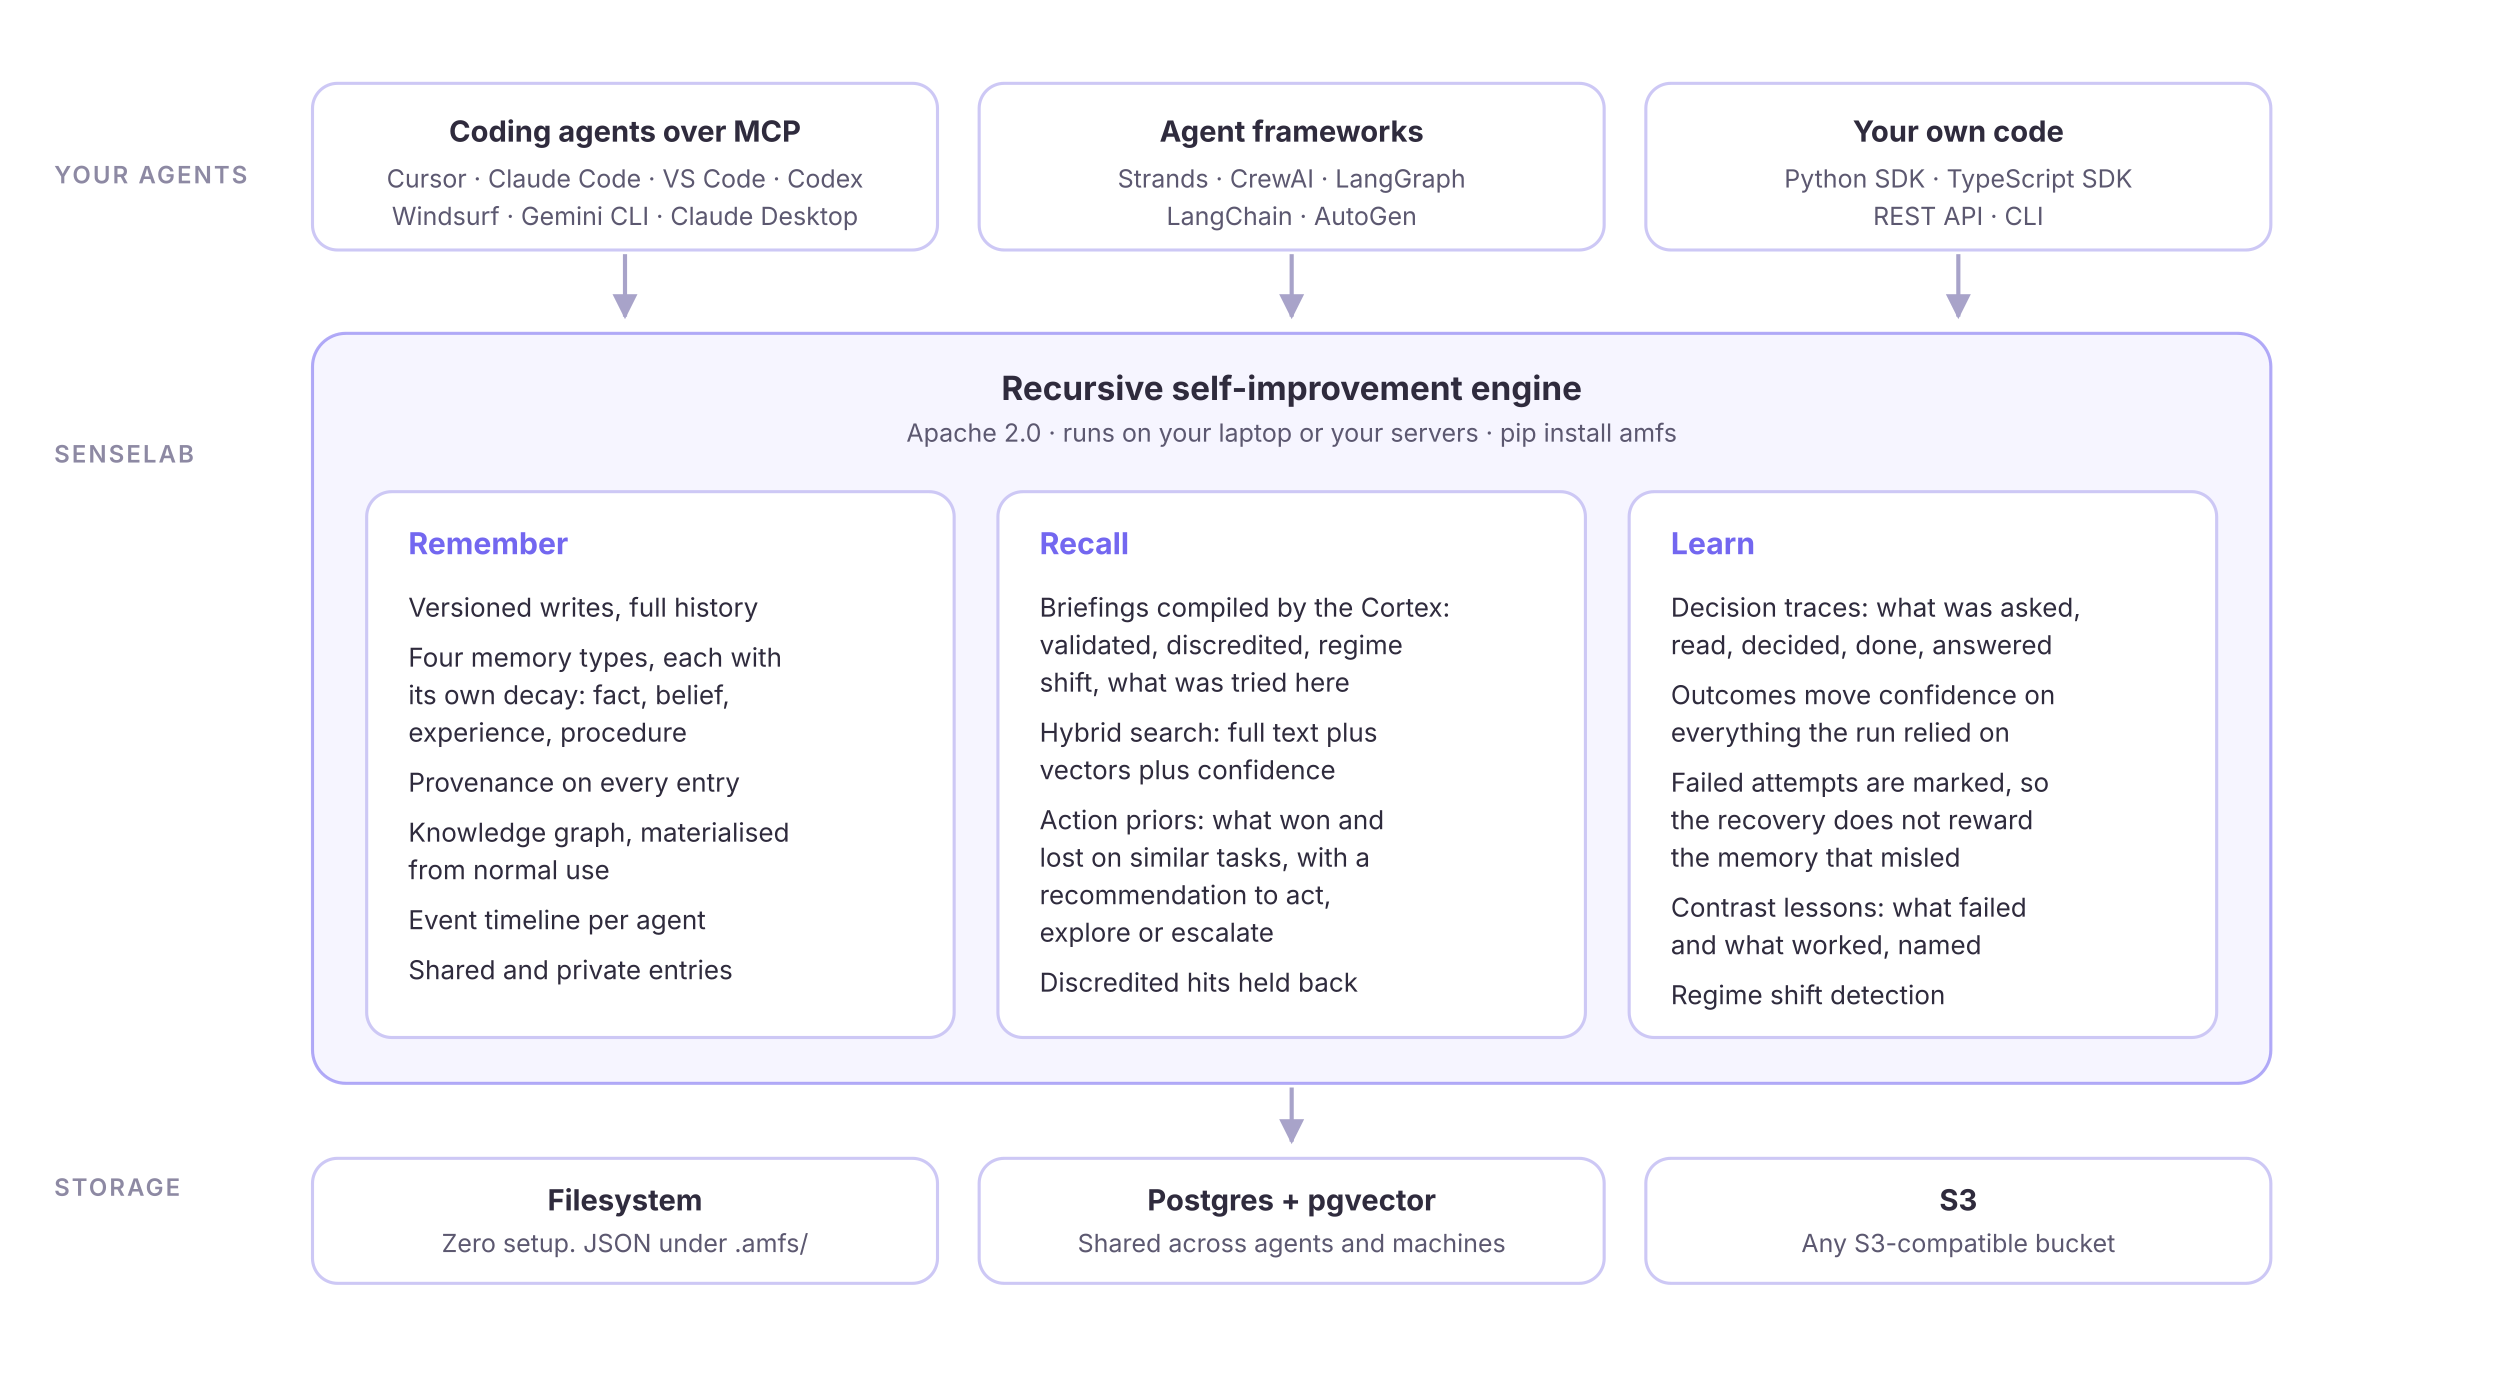
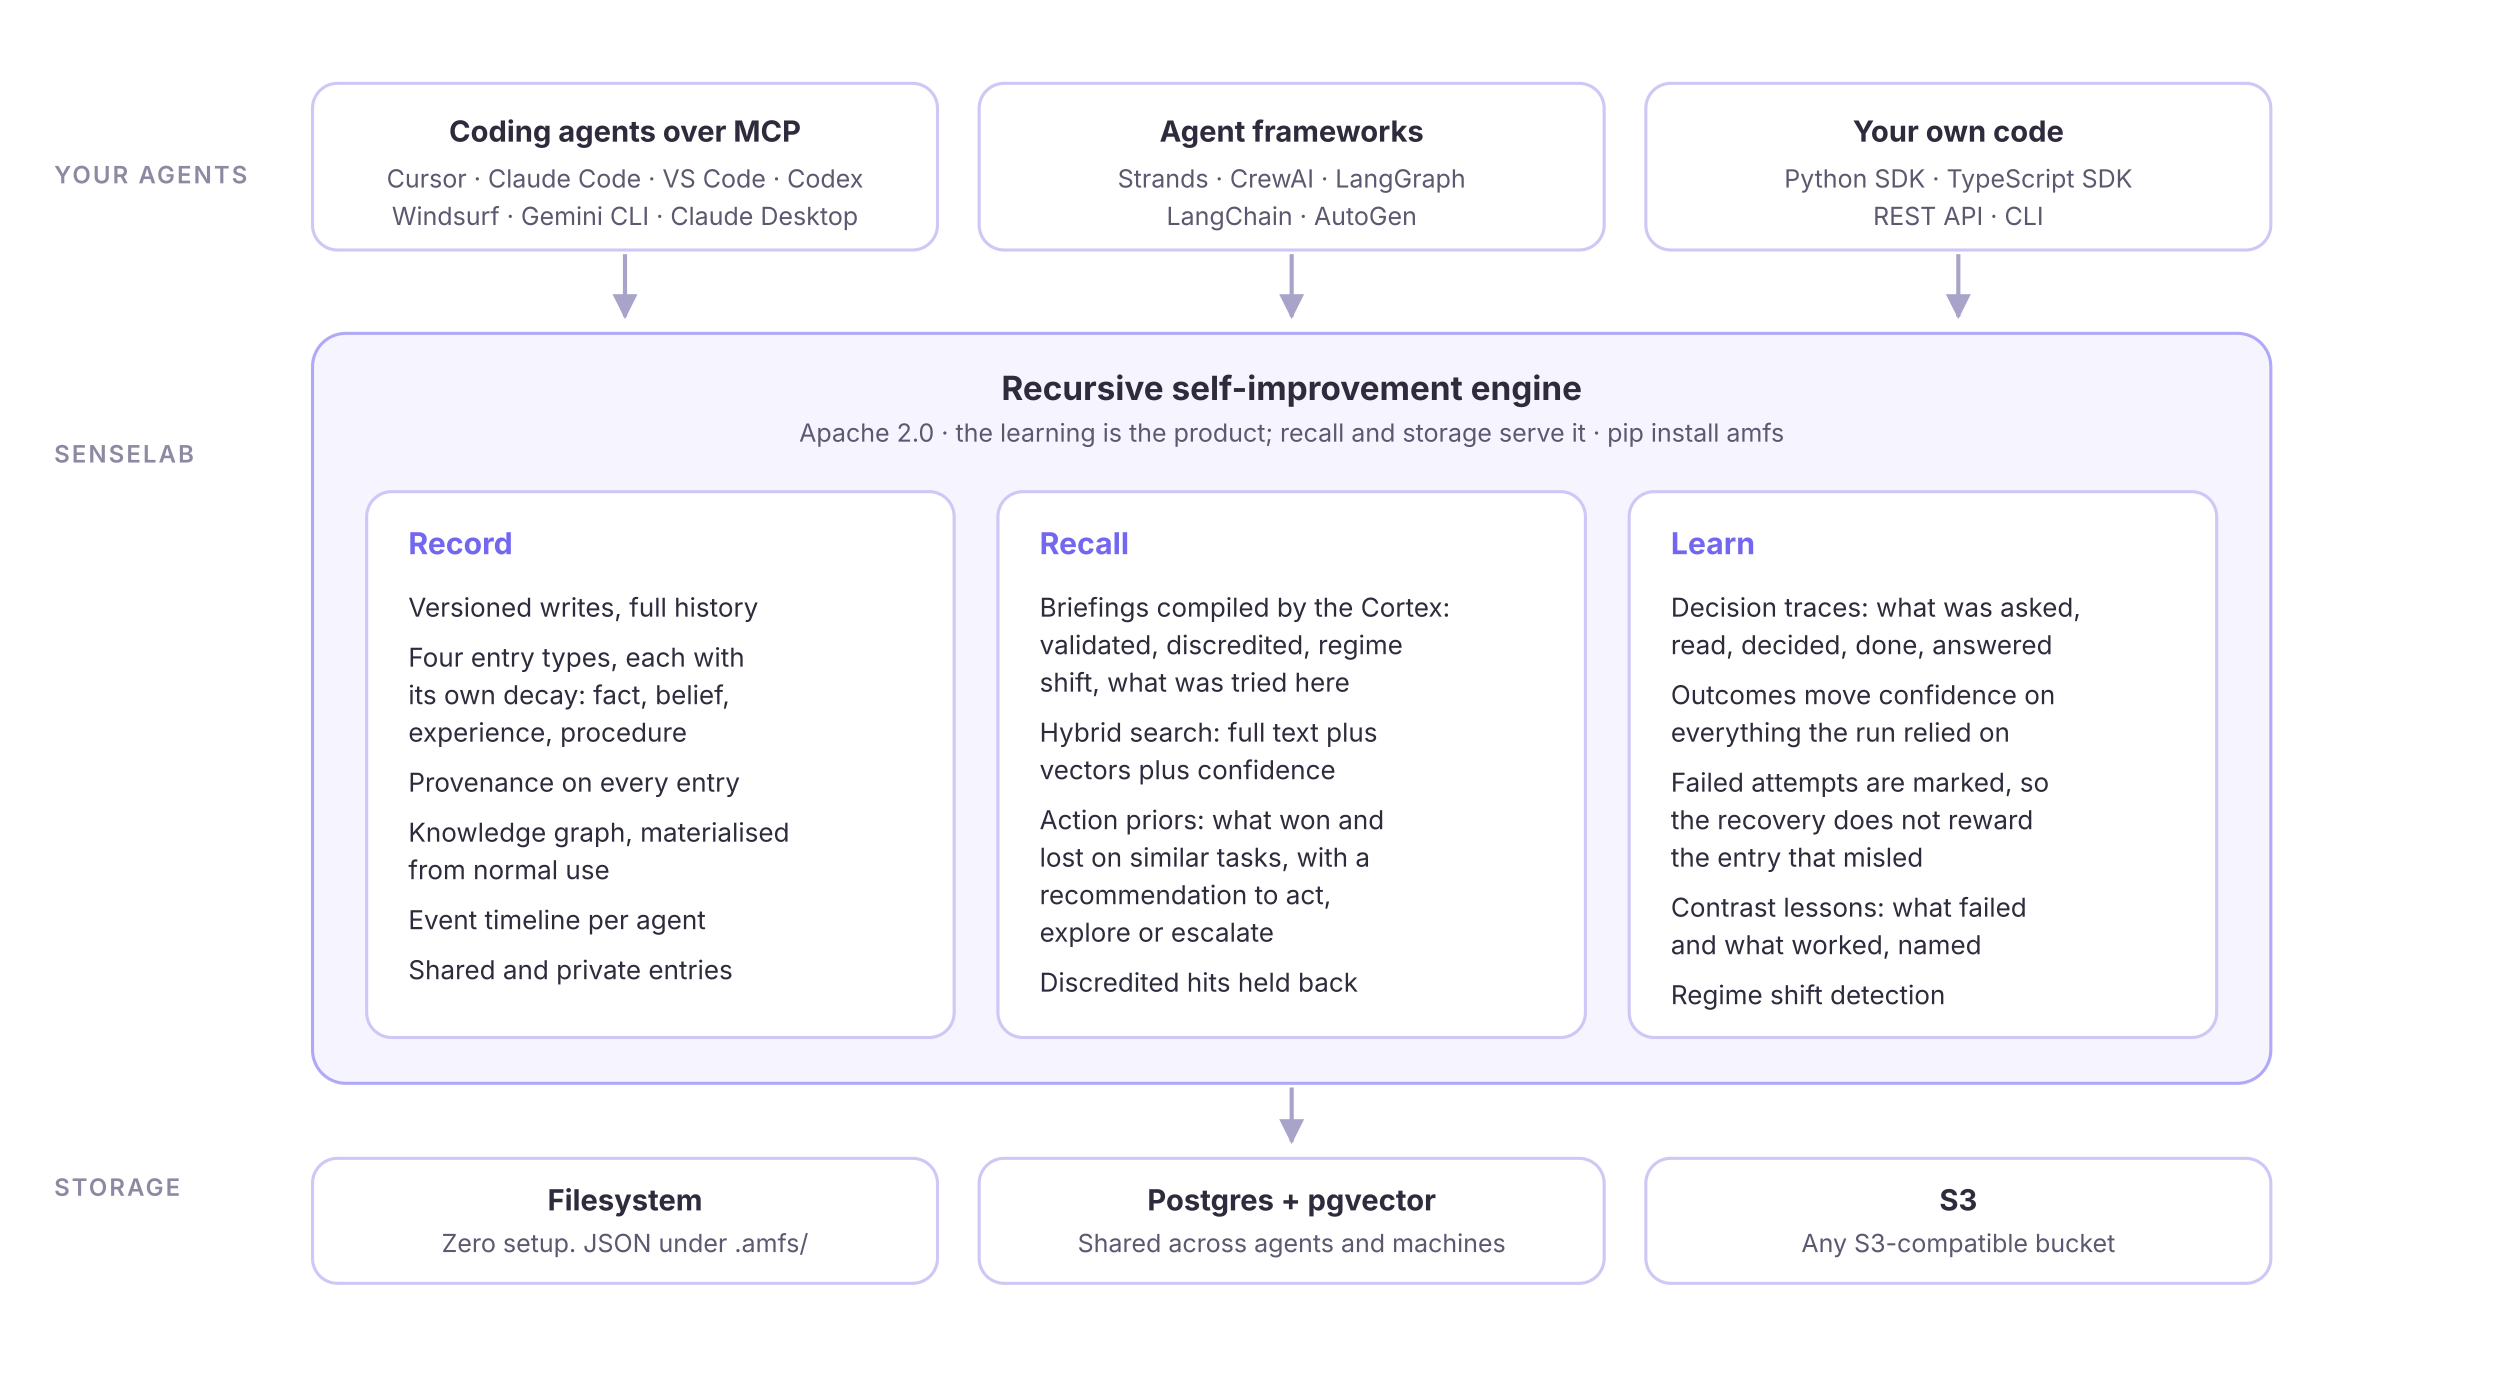
<svg xmlns="http://www.w3.org/2000/svg" viewBox="0 0 1200 660" width="1200" height="660" font-family="Inter, -apple-system, BlinkMacSystemFont, 'Segoe UI', Helvetica, Arial, sans-serif">
  <defs>
    <marker id="tip" viewBox="0 0 10 10" refX="9" refY="5" markerWidth="6" markerHeight="6" orient="auto-start-reverse">
      <path d="M 0 0 L 10 5 L 0 10 z" fill="#a8a3c9" />
    </marker>
  </defs>
  <rect x="0" y="0" width="1200" height="660" fill="#ffffff" />
  <text x="26" y="88" font-size="11.5" font-weight="600" fill="#8d89a3" letter-spacing="1">YOUR AGENTS</text>
  <text x="26" y="222" font-size="11.5" font-weight="600" fill="#8d89a3" letter-spacing="1">SENSELAB</text>
  <text x="26" y="574" font-size="11.5" font-weight="600" fill="#8d89a3" letter-spacing="1">STORAGE</text>
  <rect x="150" y="40" width="300" height="80" rx="12" fill="#ffffff" stroke="#cdc8f5" stroke-width="1.5" />
  <text x="300" y="68" font-size="14" font-weight="700" fill="#2f2b3d" text-anchor="middle">Coding agents over MCP</text>
  <text x="300" y="90" font-size="12" fill="#5c5870" text-anchor="middle">Cursor · Claude Code · VS Code · Codex</text>
  <text x="300" y="108" font-size="12" fill="#5c5870" text-anchor="middle">Windsurf · Gemini CLI · Claude Desktop</text>
  <rect x="470" y="40" width="300" height="80" rx="12" fill="#ffffff" stroke="#cdc8f5" stroke-width="1.5" />
  <text x="620" y="68" font-size="14" font-weight="700" fill="#2f2b3d" text-anchor="middle">Agent frameworks</text>
  <text x="620" y="90" font-size="12" fill="#5c5870" text-anchor="middle">Strands · CrewAI · LangGraph</text>
  <text x="620" y="108" font-size="12" fill="#5c5870" text-anchor="middle">LangChain · AutoGen</text>
  <rect x="790" y="40" width="300" height="80" rx="12" fill="#ffffff" stroke="#cdc8f5" stroke-width="1.5" />
  <text x="940" y="68" font-size="14" font-weight="700" fill="#2f2b3d" text-anchor="middle">Your own code</text>
  <text x="940" y="90" font-size="12" fill="#5c5870" text-anchor="middle">Python SDK · TypeScript SDK</text>
  <text x="940" y="108" font-size="12" fill="#5c5870" text-anchor="middle">REST API · CLI</text>
  <path d="M 300 122 L 300 152" fill="none" stroke="#a8a3c9" stroke-width="2" marker-end="url(#tip)" />
  <path d="M 620 122 L 620 152" fill="none" stroke="#a8a3c9" stroke-width="2" marker-end="url(#tip)" />
  <path d="M 940 122 L 940 152" fill="none" stroke="#a8a3c9" stroke-width="2" marker-end="url(#tip)" />
  <rect x="150" y="160" width="940" height="360" rx="16" fill="#f6f5ff" stroke="#7367f0" stroke-width="1.5" stroke-opacity="0.55" />
  <text x="620" y="192" font-size="16" font-weight="700" fill="#2f2b3d" text-anchor="middle">Recursive self-improvement engine</text>
-   <text x="620" y="212" font-size="12" fill="#5c5870" text-anchor="middle">Apache 2.0 · runs on your laptop or your servers · pip install amfs</text>
+   <text x="620" y="212" font-size="12" fill="#5c5870" text-anchor="middle">Apache 2.0 · the learning is the product; recall and storage serve it · pip install amfs</text>
  <rect x="176" y="236" width="282" height="262" rx="12" fill="#ffffff" stroke="#cdc8f5" stroke-width="1.5" />
-   <text x="196" y="266" font-size="14.5" font-weight="700" fill="#7367f0">Remember</text>
+   <text x="196" y="266" font-size="14.5" font-weight="700" fill="#7367f0">Record</text>
  <text x="196" y="296" font-size="12.5" fill="#2f2b3d">Versioned writes, full history</text>
-   <text x="196" y="320" font-size="12.5" fill="#2f2b3d">Four memory types, each with</text>
+   <text x="196" y="320" font-size="12.5" fill="#2f2b3d">Four entry types, each with</text>
  <text x="196" y="338" font-size="12.5" fill="#2f2b3d">its own decay: fact, belief,</text>
  <text x="196" y="356" font-size="12.5" fill="#2f2b3d">experience, procedure</text>
  <text x="196" y="380" font-size="12.5" fill="#2f2b3d">Provenance on every entry</text>
  <text x="196" y="404" font-size="12.5" fill="#2f2b3d">Knowledge graph, materialised</text>
  <text x="196" y="422" font-size="12.5" fill="#2f2b3d">from normal use</text>
  <text x="196" y="446" font-size="12.5" fill="#2f2b3d">Event timeline per agent</text>
  <text x="196" y="470" font-size="12.5" fill="#2f2b3d">Shared and private entries</text>
  <rect x="479" y="236" width="282" height="262" rx="12" fill="#ffffff" stroke="#cdc8f5" stroke-width="1.5" />
  <text x="499" y="266" font-size="14.5" font-weight="700" fill="#7367f0">Recall</text>
  <text x="499" y="296" font-size="12.5" fill="#2f2b3d">Briefings compiled by the Cortex:</text>
  <text x="499" y="314" font-size="12.5" fill="#2f2b3d">validated, discredited, regime</text>
  <text x="499" y="332" font-size="12.5" fill="#2f2b3d">shift, what was tried here</text>
  <text x="499" y="356" font-size="12.5" fill="#2f2b3d">Hybrid search: full text plus</text>
  <text x="499" y="374" font-size="12.5" fill="#2f2b3d">vectors plus confidence</text>
  <text x="499" y="398" font-size="12.5" fill="#2f2b3d">Action priors: what won and</text>
  <text x="499" y="416" font-size="12.5" fill="#2f2b3d">lost on similar tasks, with a</text>
  <text x="499" y="434" font-size="12.5" fill="#2f2b3d">recommendation to act,</text>
  <text x="499" y="452" font-size="12.5" fill="#2f2b3d">explore or escalate</text>
  <text x="499" y="476" font-size="12.5" fill="#2f2b3d">Discredited hits held back</text>
  <rect x="782" y="236" width="282" height="262" rx="12" fill="#ffffff" stroke="#cdc8f5" stroke-width="1.5" />
  <text x="802" y="266" font-size="14.5" font-weight="700" fill="#7367f0">Learn</text>
  <text x="802" y="296" font-size="12.5" fill="#2f2b3d">Decision traces: what was asked,</text>
  <text x="802" y="314" font-size="12.5" fill="#2f2b3d">read, decided, done, answered</text>
  <text x="802" y="338" font-size="12.5" fill="#2f2b3d">Outcomes move confidence on</text>
  <text x="802" y="356" font-size="12.5" fill="#2f2b3d">everything the run relied on</text>
  <text x="802" y="380" font-size="12.5" fill="#2f2b3d">Failed attempts are marked, so</text>
  <text x="802" y="398" font-size="12.5" fill="#2f2b3d">the recovery does not reward</text>
-   <text x="802" y="416" font-size="12.5" fill="#2f2b3d">the memory that misled</text>
+   <text x="802" y="416" font-size="12.5" fill="#2f2b3d">the entry that misled</text>
  <text x="802" y="440" font-size="12.5" fill="#2f2b3d">Contrast lessons: what failed</text>
  <text x="802" y="458" font-size="12.5" fill="#2f2b3d">and what worked, named</text>
  <text x="802" y="482" font-size="12.5" fill="#2f2b3d">Regime shift detection</text>
  <path d="M 620 522 L 620 548" fill="none" stroke="#a8a3c9" stroke-width="2" marker-end="url(#tip)" />
  <rect x="150" y="556" width="300" height="60" rx="12" fill="#ffffff" stroke="#cdc8f5" stroke-width="1.5" />
  <text x="300" y="581" font-size="14" font-weight="700" fill="#2f2b3d" text-anchor="middle">Filesystem</text>
  <text x="300" y="601" font-size="12" fill="#5c5870" text-anchor="middle">Zero setup. JSON under .amfs/</text>
  <rect x="470" y="556" width="300" height="60" rx="12" fill="#ffffff" stroke="#cdc8f5" stroke-width="1.5" />
  <text x="620" y="581" font-size="14" font-weight="700" fill="#2f2b3d" text-anchor="middle">Postgres + pgvector</text>
  <text x="620" y="601" font-size="12" fill="#5c5870" text-anchor="middle">Shared across agents and machines</text>
  <rect x="790" y="556" width="300" height="60" rx="12" fill="#ffffff" stroke="#cdc8f5" stroke-width="1.5" />
  <text x="940" y="581" font-size="14" font-weight="700" fill="#2f2b3d" text-anchor="middle">S3</text>
  <text x="940" y="601" font-size="12" fill="#5c5870" text-anchor="middle">Any S3-compatible bucket</text>
</svg>
